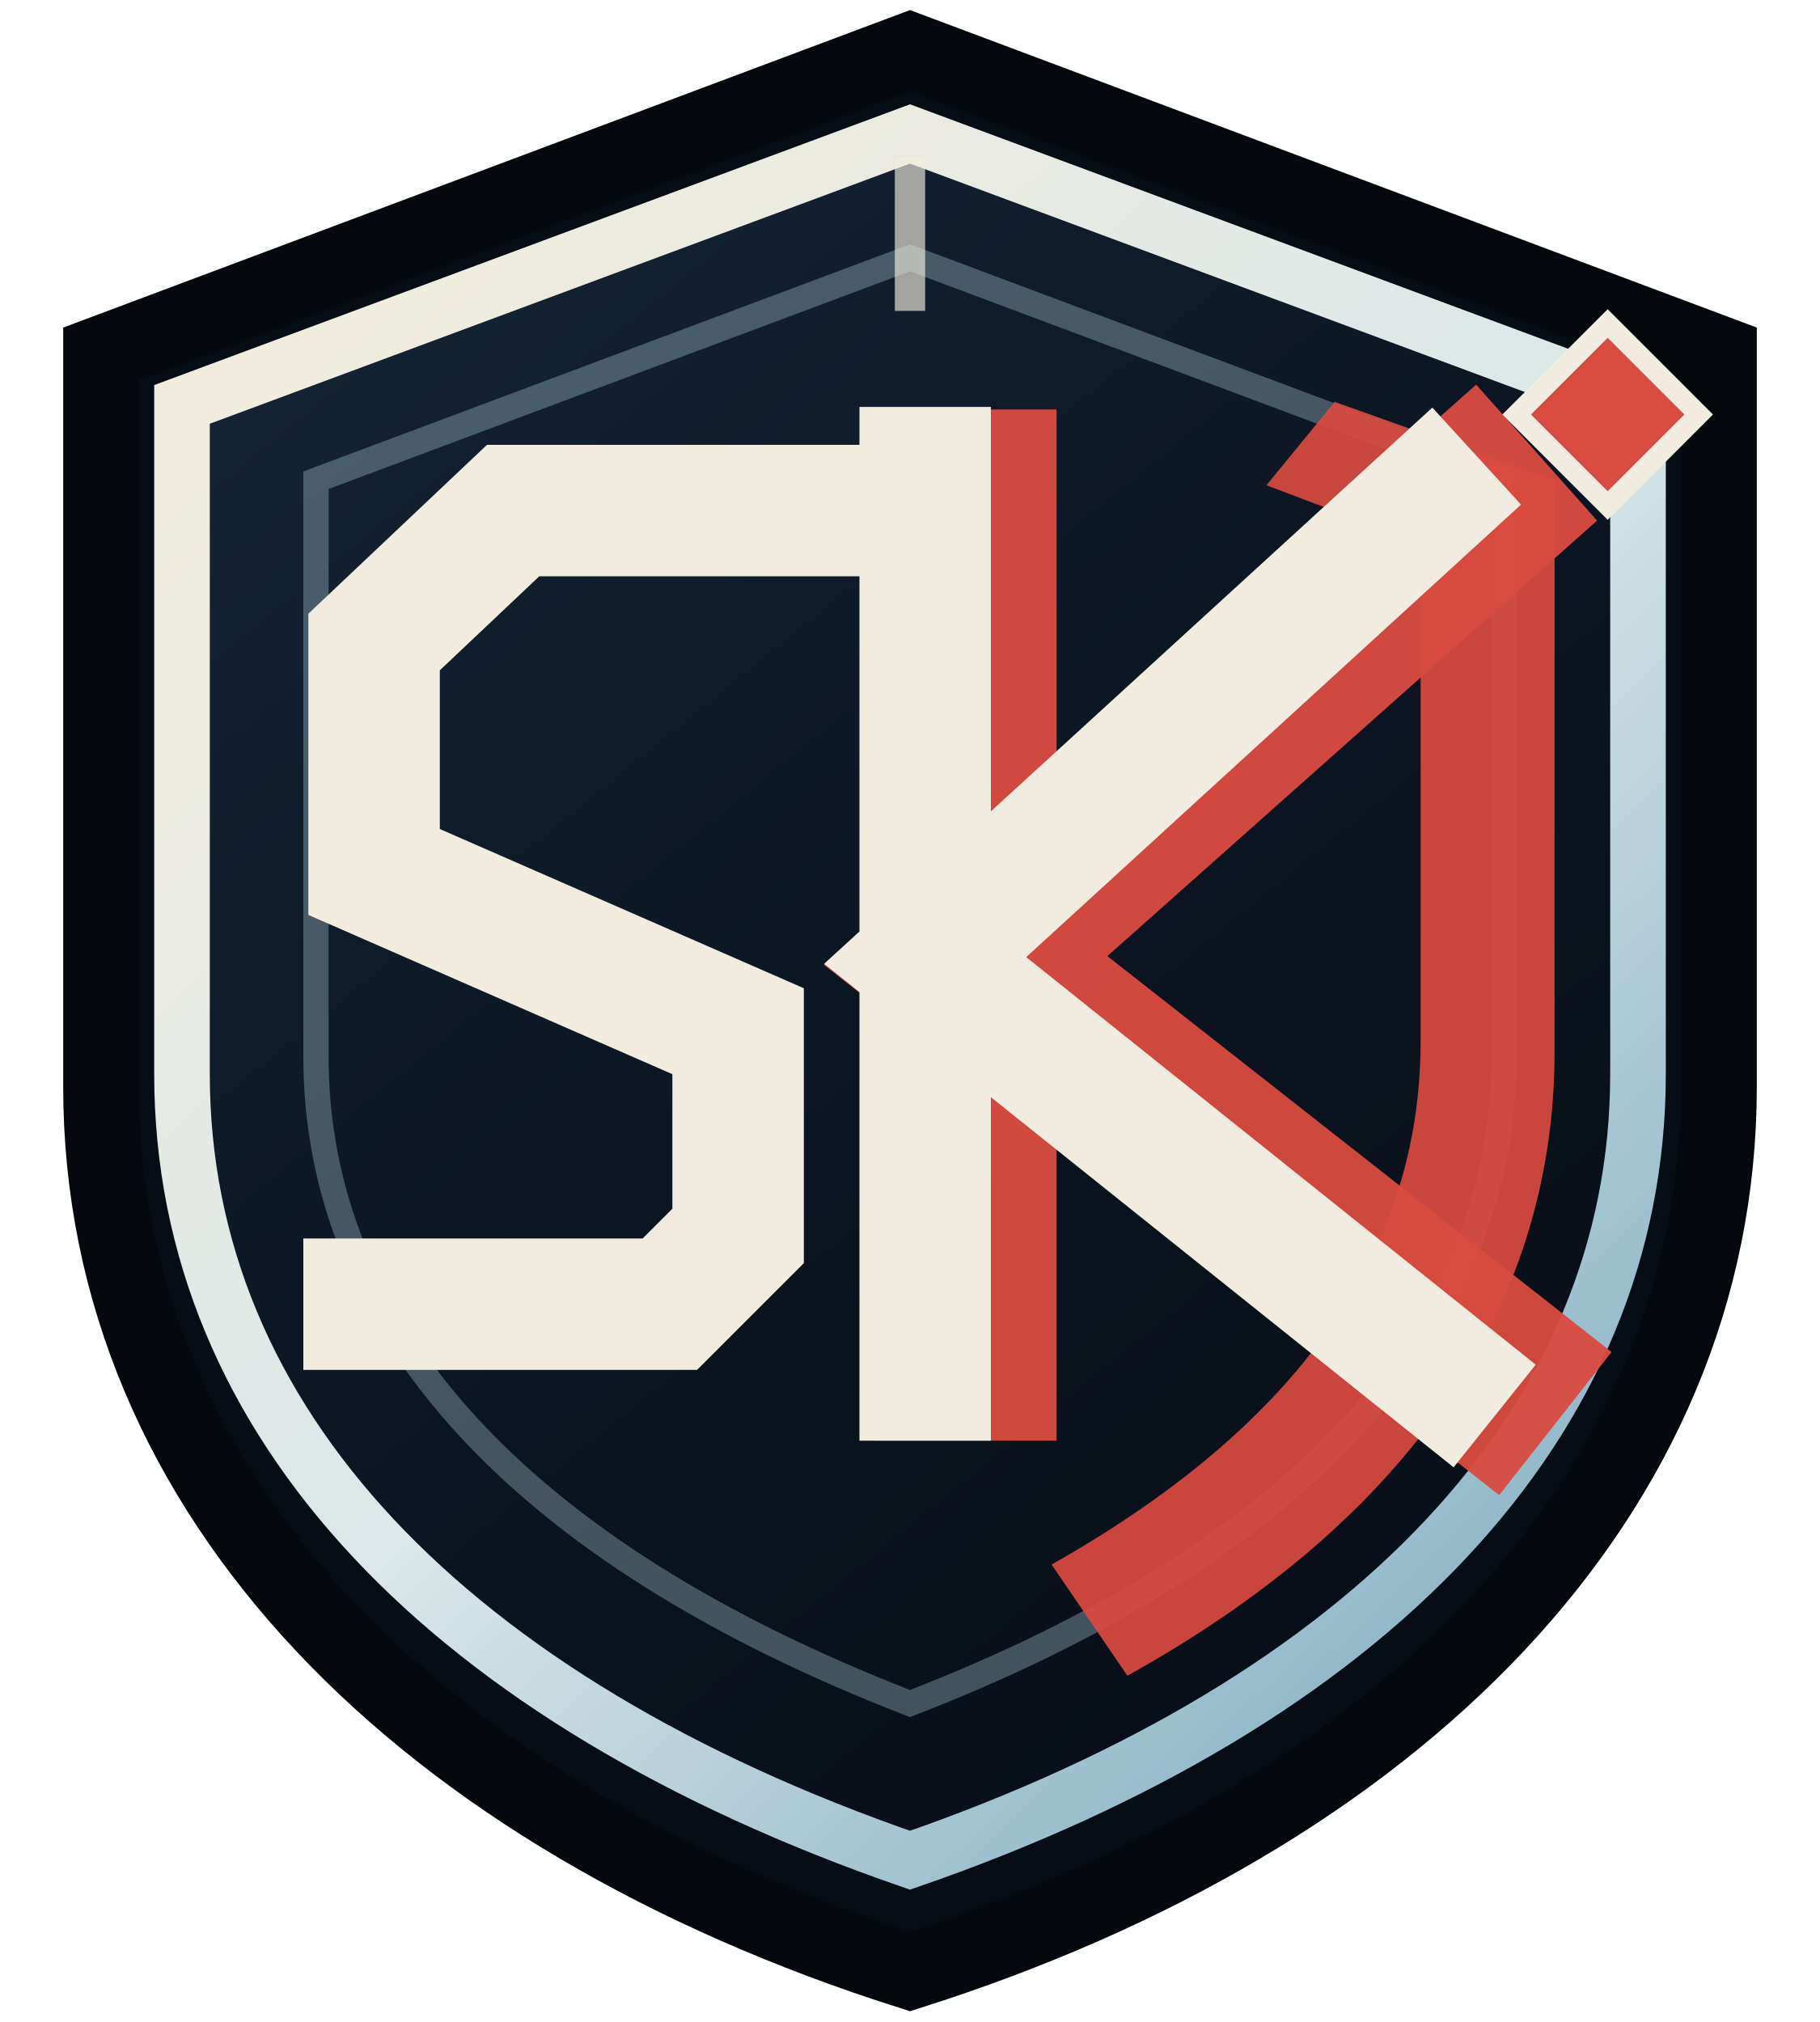
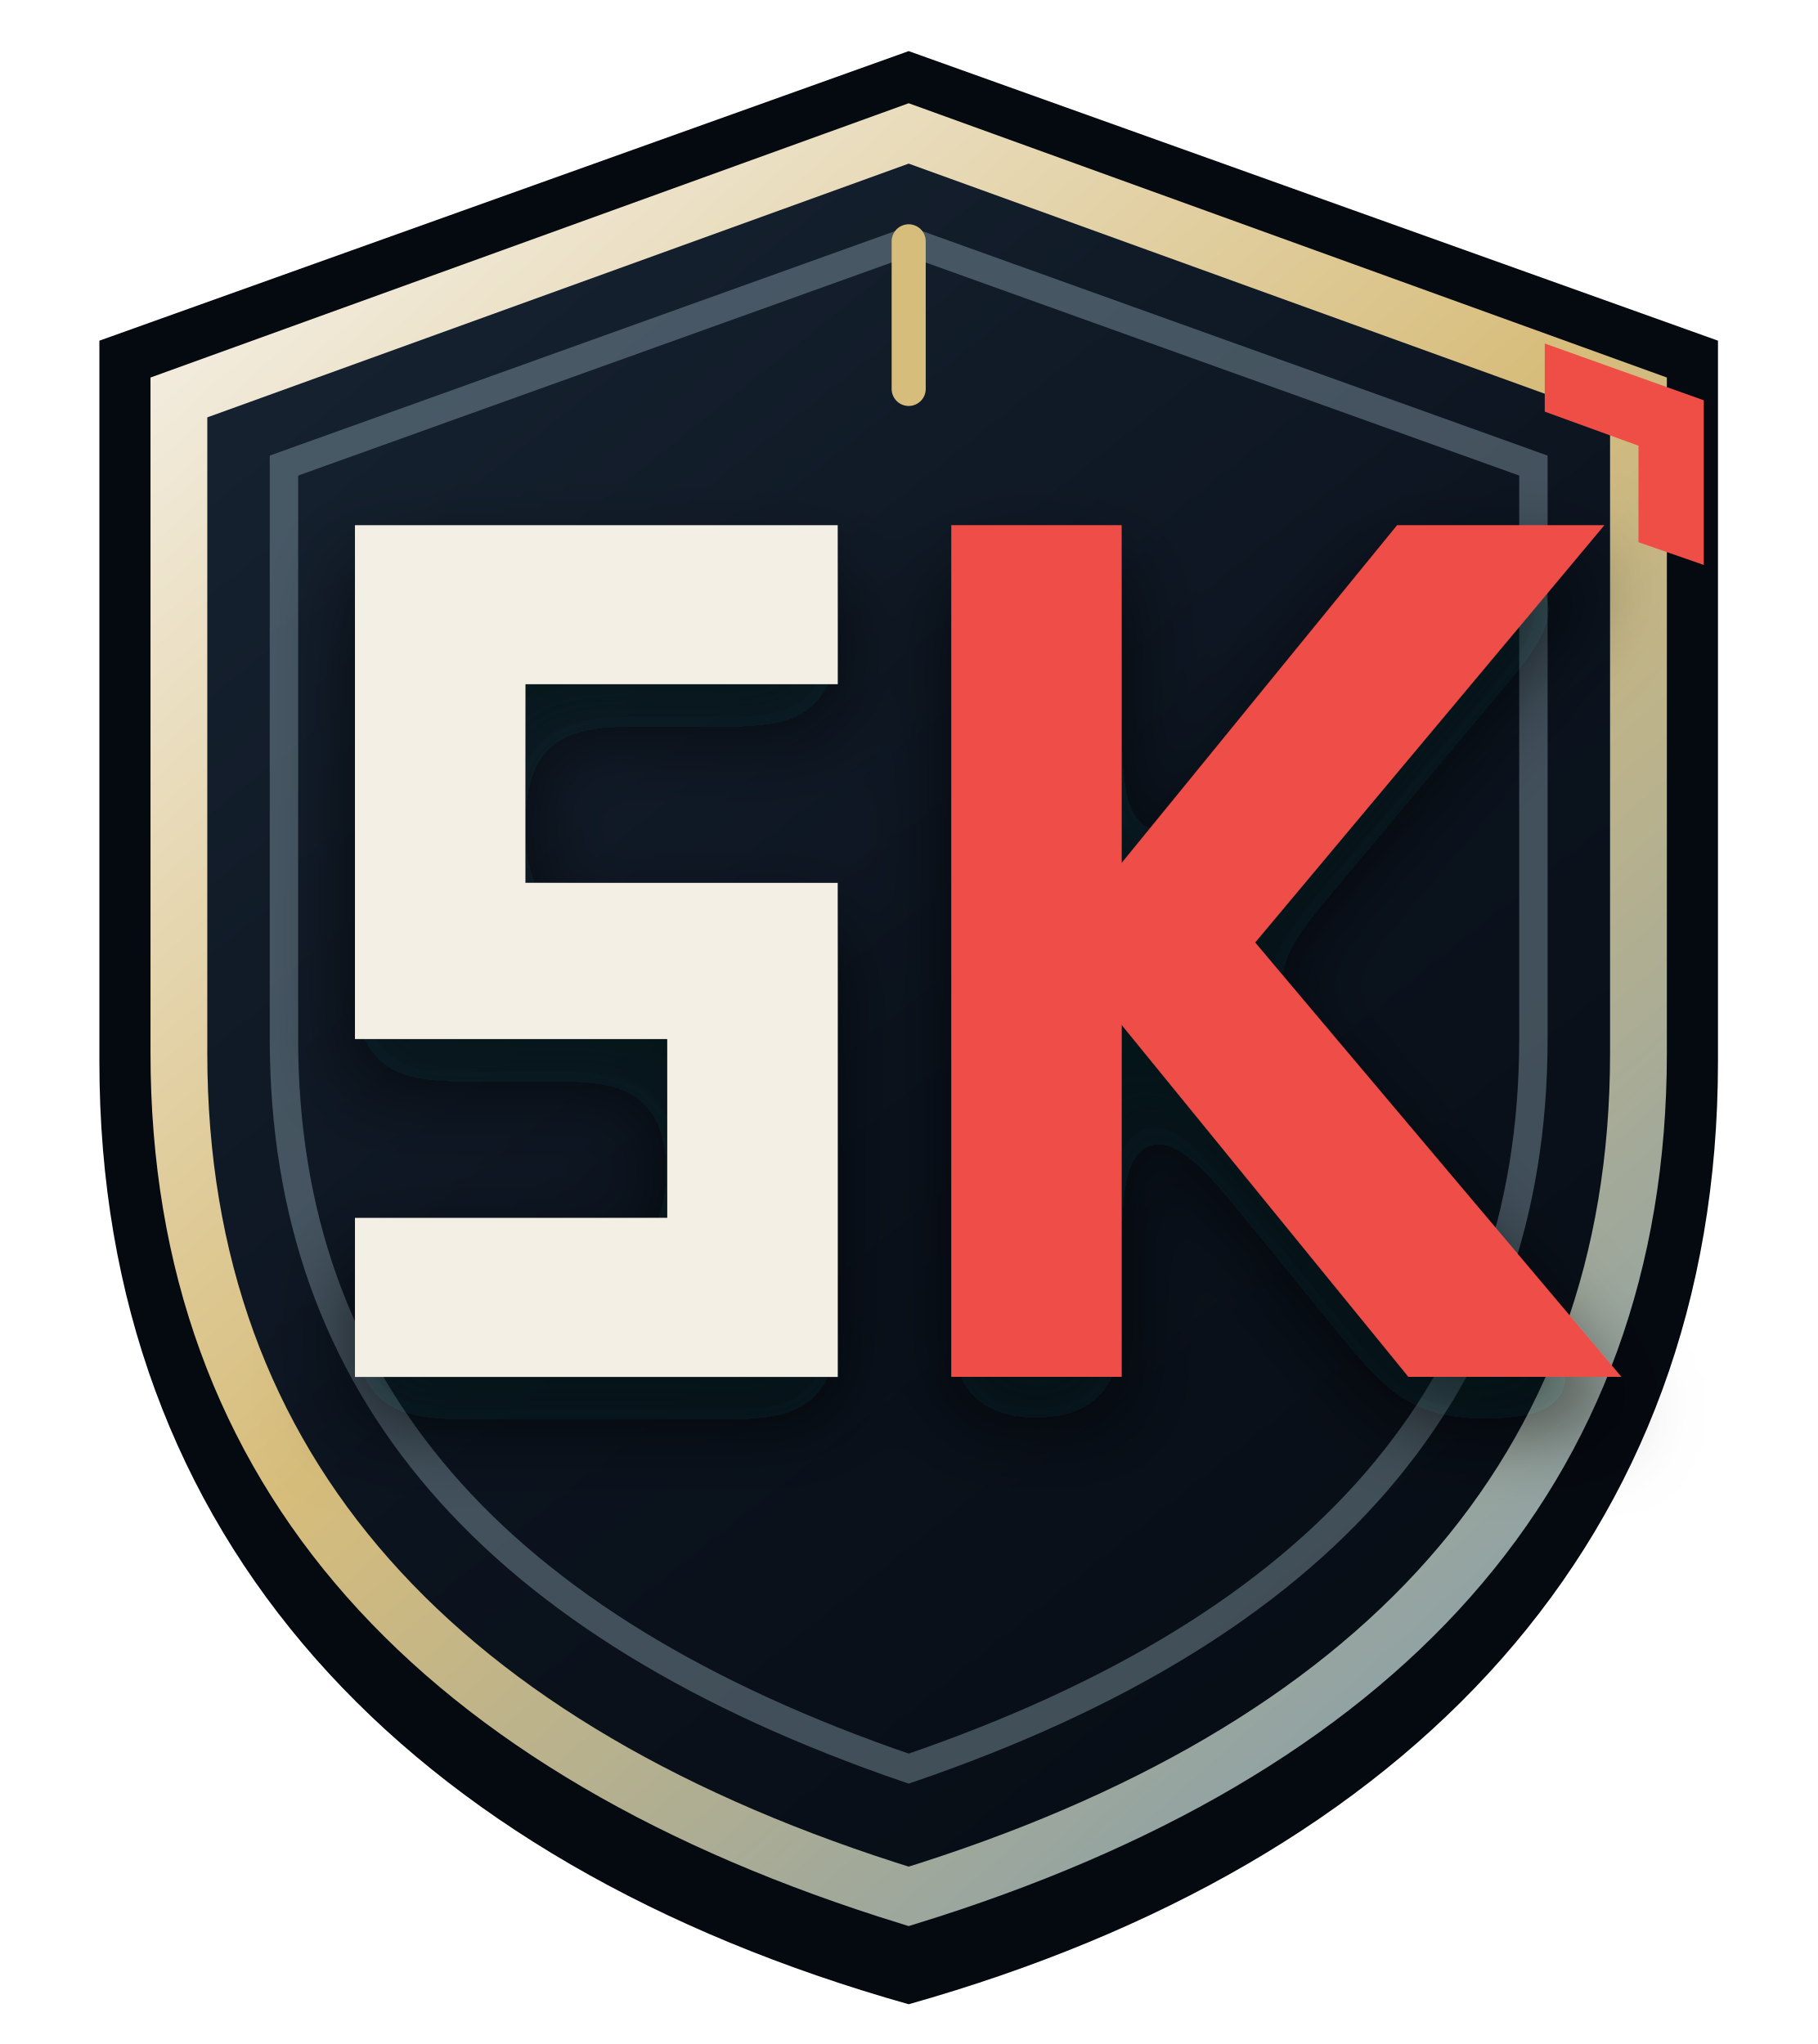
- <svg xmlns="http://www.w3.org/2000/svg" viewBox="0 0 72 80" role="img" aria-labelledby="title desc">
+ <svg xmlns="http://www.w3.org/2000/svg" viewBox="0 0 64 72" role="img" aria-labelledby="title desc">
  <defs>
-     <linearGradient id="shield" x1="10" y1="6" x2="62" y2="70" gradientUnits="userSpaceOnUse">
-       <stop stop-color="#172536" />
-       <stop offset="0.55" stop-color="#0b1420" />
-       <stop offset="1" stop-color="#070d15" />
+     <linearGradient id="shield-fill" x1="10" y1="8" x2="54" y2="63" gradientUnits="userSpaceOnUse">
+       <stop stop-color="#172332" />
+       <stop offset=".55" stop-color="#0b131e" />
+       <stop offset="1" stop-color="#070c13" />
    </linearGradient>
-     <linearGradient id="edge" x1="12" y1="12" x2="60" y2="62" gradientUnits="userSpaceOnUse">
-       <stop stop-color="#f1ecdf" />
-       <stop offset="0.55" stop-color="#dbe7e9" />
-       <stop offset="1" stop-color="#8fb7c8" />
+     <linearGradient id="shield-edge" x1="8" y1="8" x2="56" y2="62" gradientUnits="userSpaceOnUse">
+       <stop stop-color="#f4efe4" />
+       <stop offset=".48" stop-color="#d7bd7b" />
+       <stop offset="1" stop-color="#829dac" />
    </linearGradient>
+     <filter id="inner-shadow" x="-20%" y="-20%" width="140%" height="140%">
+       <feDropShadow dx="0" dy="1.5" stdDeviation="1.5" flood-color="#000814" flood-opacity=".68" />
+     </filter>
  </defs>
-   <path d="M36 2 68 14v29c0 16.2-12.8 28.9-32 35C16.8 71.9 4 59.2 4 43V14L36 2Z" fill="#070d15" stroke="#05090e" stroke-width="3" />
-   <path d="M36 5.3 64.8 16v26.5c0 13.8-10.6 24.8-28.8 31.1C17.8 67.3 7.2 56.3 7.2 42.5V16L36 5.3Z" fill="url(#shield)" stroke="url(#edge)" stroke-width="2.2" />
-   <path d="M36 10.2 59.5 19v22.8c0 10.7-8 19.6-23.5 25.6-15.5-6-23.5-14.9-23.5-25.6V19L36 10.2Z" fill="none" stroke="#9bb7c2" stroke-opacity=".4" stroke-width="1" />
-   <path d="M52.8 15.9 61.5 19v22.6c0 10.4-6.1 18.7-16.9 24.7l-3-4.4c9.4-5.3 14.6-12.1 14.6-20.7V21.5l-6.1-2.3 2.7-3.3Z" fill="#d94a40" opacity=".92" />
-   <path d="M32.1 20.2H20.3l-5.5 5.2v9.1l14.4 6.3v8.1l-2.7 2.7H14.6" fill="none" stroke="#f1ecdf" stroke-width="5.2" stroke-linecap="square" stroke-linejoin="miter" />
-   <path d="M38.2 19.8v33.6M58.1 20.3 38.2 38l20.5 16.1" fill="none" stroke="#d94a40" stroke-width="7.2" stroke-linecap="square" stroke-linejoin="miter" opacity=".95" />
-   <path d="M36.6 18.7v35.7M56.5 19.8 36.6 38l20.5 16.4" fill="none" stroke="#f1ecdf" stroke-width="5.2" stroke-linecap="square" stroke-linejoin="miter" />
-   <path d="M36 6.2v6.1" stroke="#f1ecdf" stroke-width="1.2" opacity=".65" />
-   <path d="m63.6 12.8 3.6 3.6-3.6 3.6-3.6-3.6 3.6-3.6Z" fill="#d94a40" stroke="#f1ecdf" stroke-width=".8" />
+   <path d="M32 1.8 60.5 12v25.4c0 16.8-10.8 28.2-28.5 33.2C14.3 65.6 3.5 54.2 3.5 37.4V12L32 1.8Z" fill="#050910" />
+   <path d="M32 4.7 57.7 14v23.1c0 14.8-9.2 24.6-25.7 29.7C15.5 61.7 6.3 51.9 6.3 37.1V14L32 4.7Z" fill="url(#shield-fill)" stroke="url(#shield-edge)" stroke-width="2" />
+   <path d="M32 8.5 54 16.4v20.2c0 12.3-7.4 20.7-22 25.7-14.6-5-22-13.4-22-25.7V16.4L32 8.5Z" fill="none" stroke="#90a8b4" stroke-opacity=".42" />
+   <g filter="url(#inner-shadow)">
+     <path d="M12.5 18.5h17v5.6h-11v7h11v17.4h-17v-5.6h11v-6.3h-11V18.5Z" fill="#f4efe4" />
+     <path d="M33.5 18.5h6v11.9l9.7-11.9h7.3L44.2 33.2l12.9 15.3h-7.5L39.5 36.1v12.4h-6v-30Z" fill="#ef4e46" />
+   </g>
+   <path d="M32 8.5v5.2" stroke="#d7bd7b" stroke-width="1.2" stroke-linecap="round" />
+   <path d="M54.4 12.1 60 14.1v5.8l-2.3-.8v-3.4l-3.3-1.2v-2.4Z" fill="#ef4e46" />
</svg>
